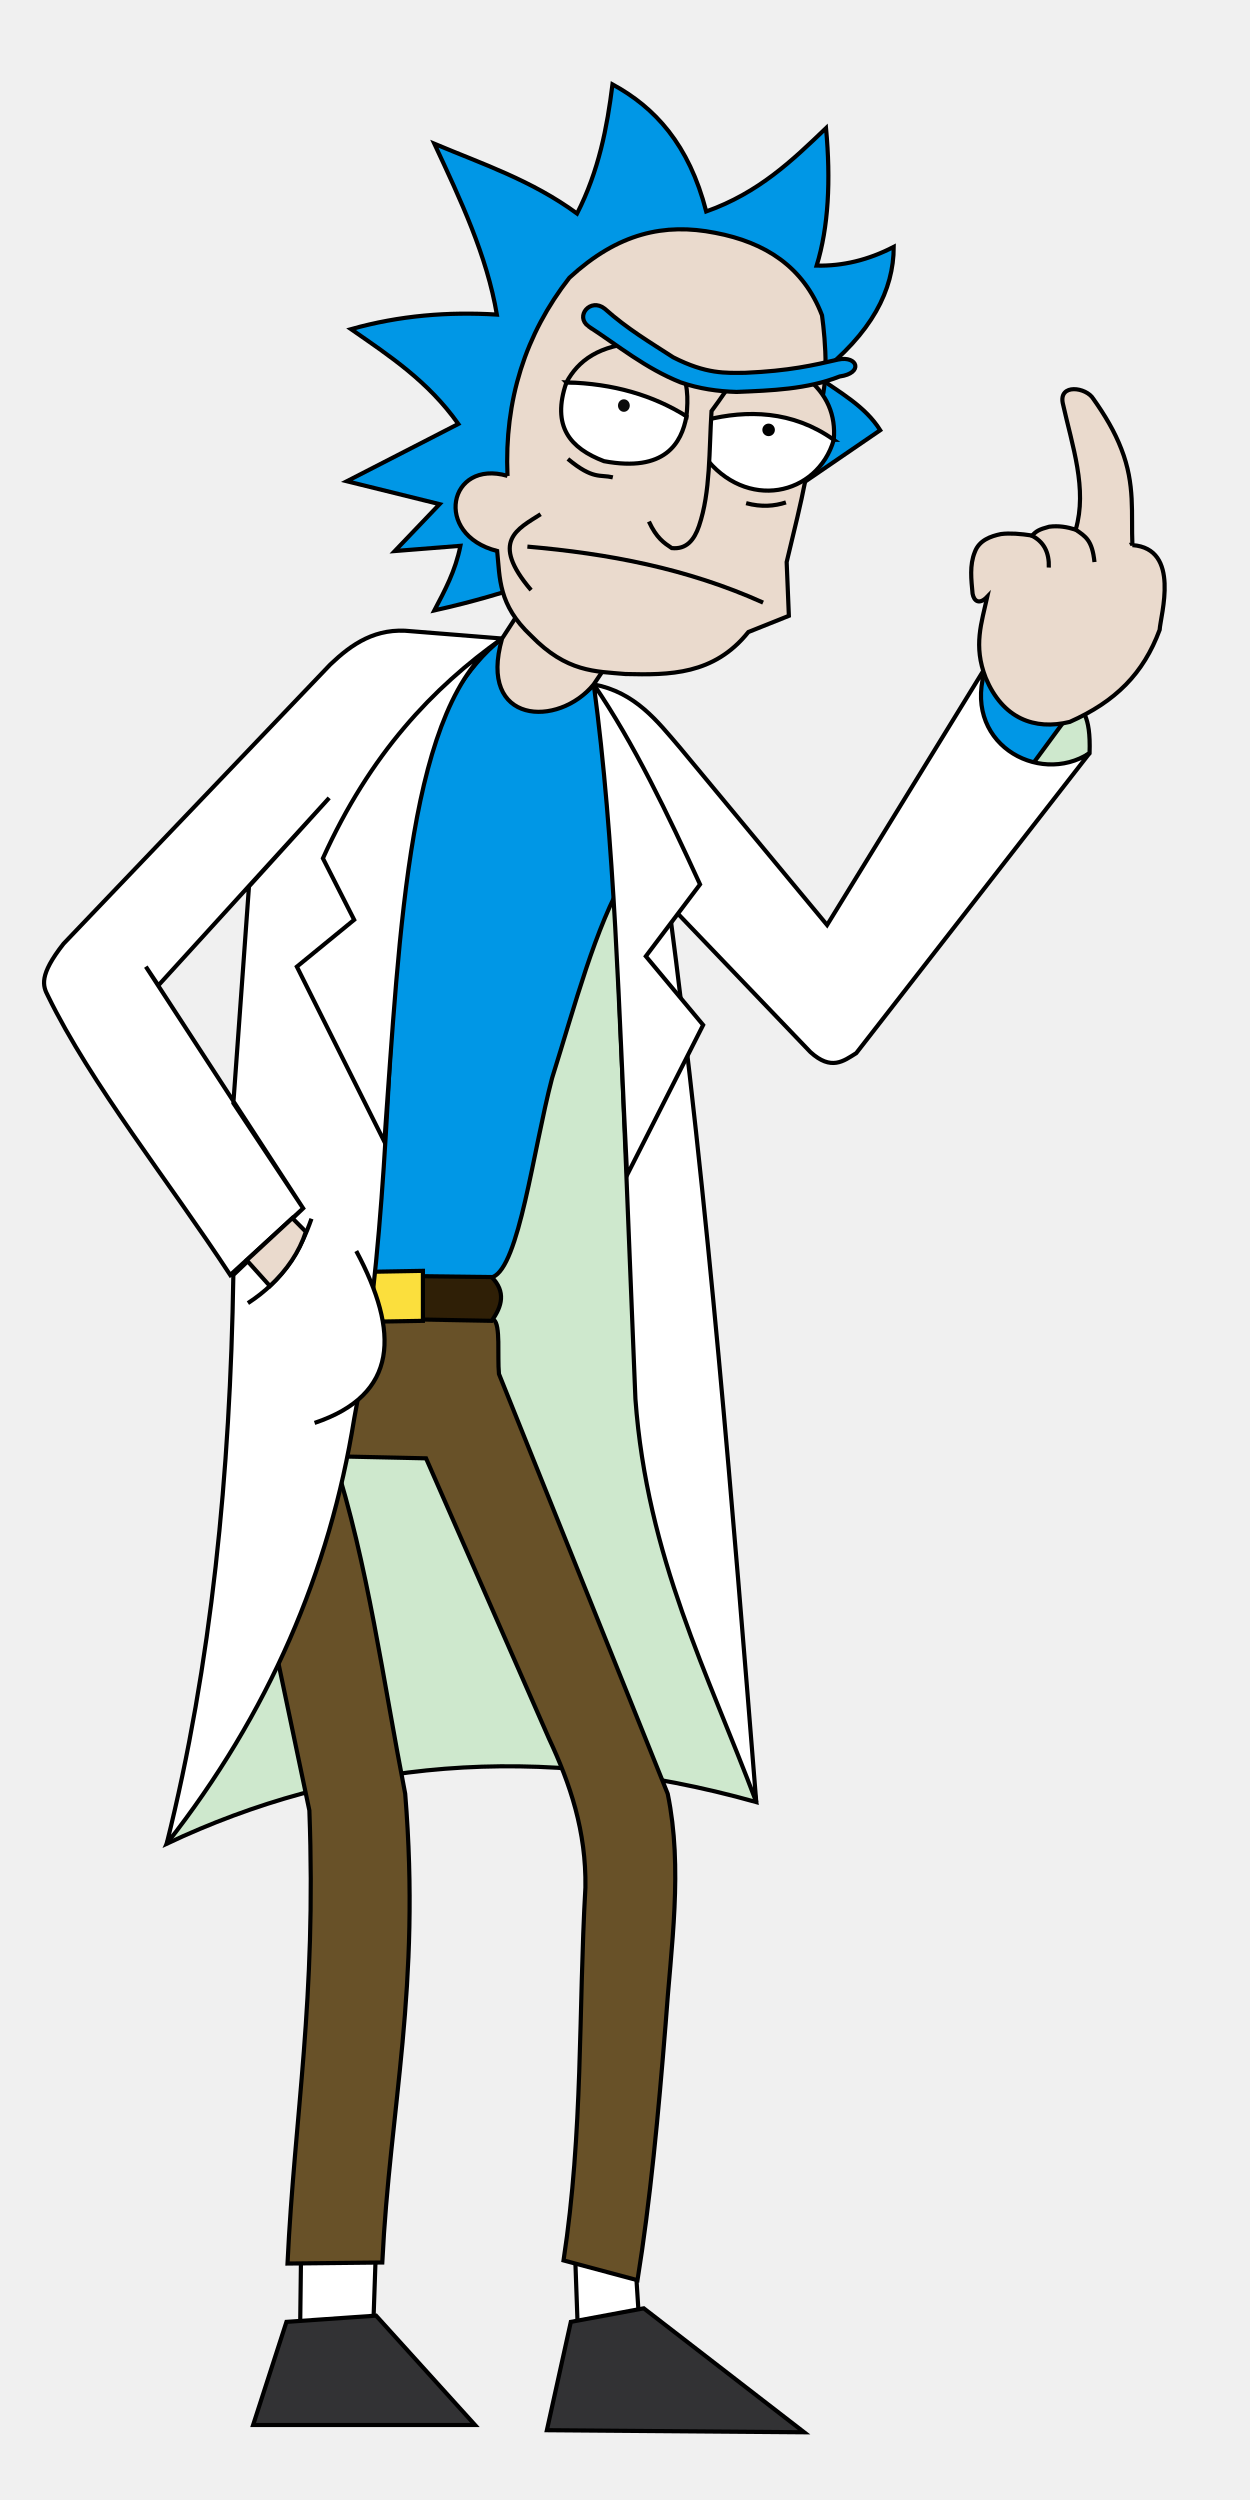
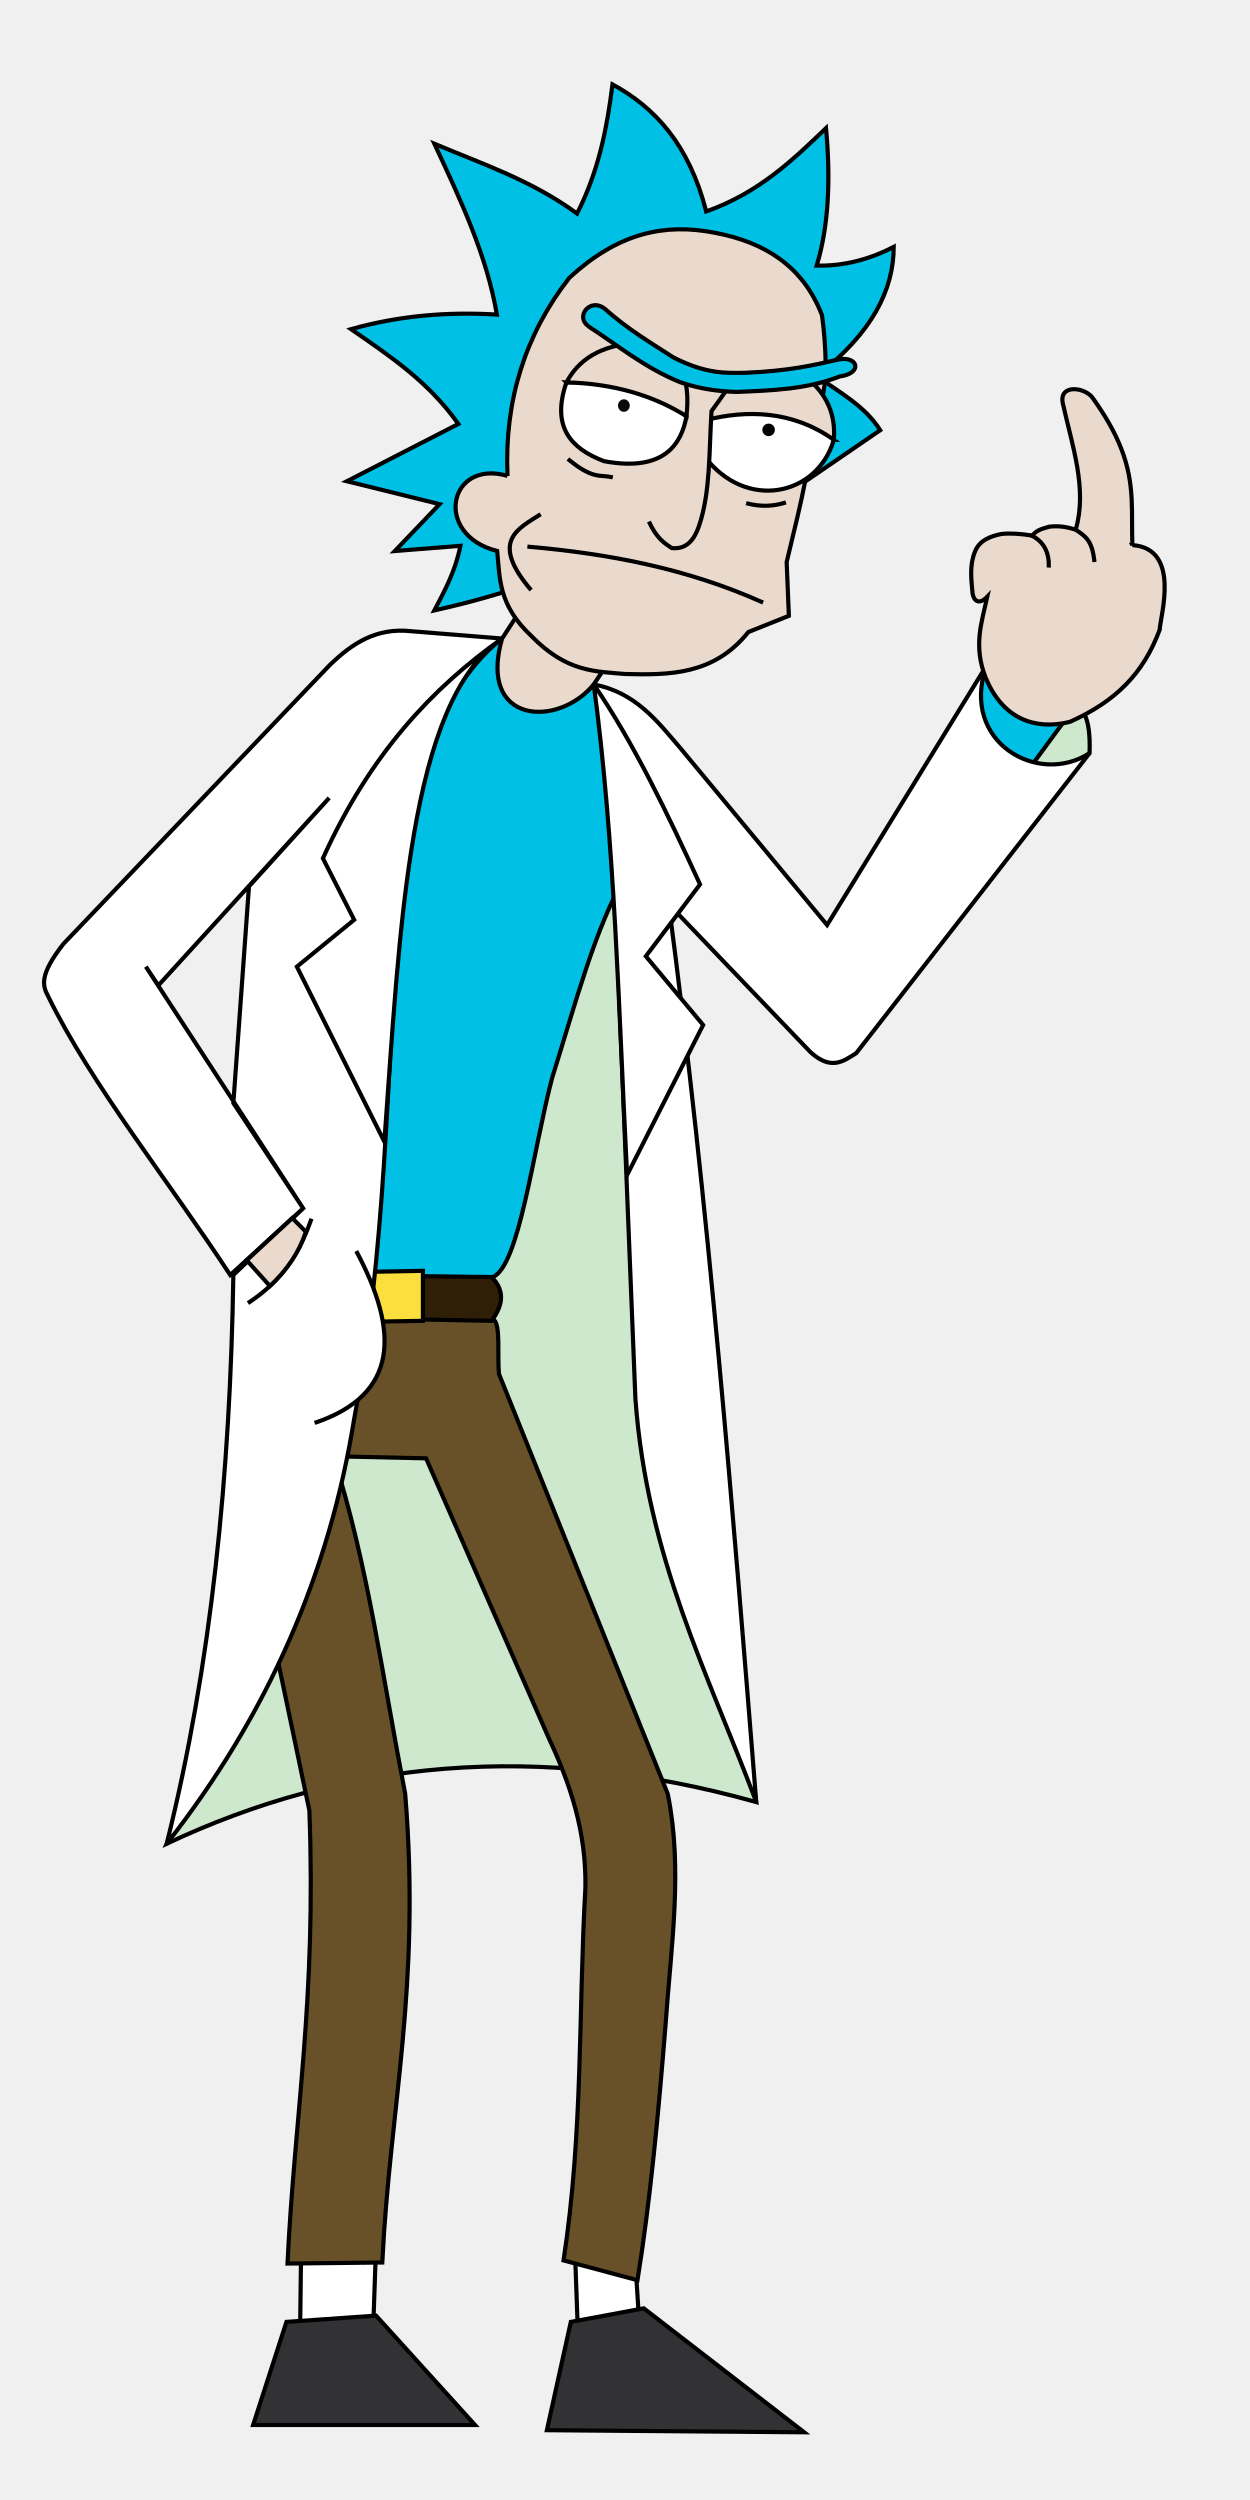
<svg xmlns="http://www.w3.org/2000/svg" width="300" height="600" viewBox="0 0 79.375 158.75" version="1.1" id="svg8">
  <defs id="defs2" />
  <g id="layer8" style="display:inline">
    <path style="fill:#cee8cd;fill-opacity:1;stroke:#000000;stroke-width:0.265px;stroke-linecap:butt;stroke-linejoin:miter;stroke-opacity:1" d="m 10.583,117.078 c 11.133,-5.258 23.484,-6.556 37.439,-2.646 L 42.399,81.822 41.54,51.395 18.653,53.777 16.007,91.81 14.155,108.942 Z" id="path3811" />
  </g>
  <g id="layer12" style="display:inline">
    <path style="fill:#cee8cd;fill-opacity:1;stroke:#000000;stroke-width:0.265px;stroke-linecap:butt;stroke-linejoin:miter;stroke-opacity:1" d="m 68.287,44.252 c 0.366,0.962 0.987,1.028 0.901,3.572 l -4.503,3.257 -2.853,-1.59 5.145,-5.753 z" id="path3833" />
  </g>
  <g id="layer2" style="display:inline">
-     <path style="fill:#0097e6;fill-opacity:1;stroke:#000000;stroke-width:0.265px;stroke-linecap:butt;stroke-linejoin:miter;stroke-opacity:1" d="m 50.866,30.758 5.027,-3.44 c -0.958,-1.534 -2.583,-2.4 -4.035,-3.44 3.533,-2.734 4.884,-5.468 4.895,-8.202 -1.632,0.848 -3.263,1.224 -4.895,1.191 0.752,-2.449 0.901,-5.4 0.595,-8.731 -2.138,2.048 -4.265,4.104 -7.607,5.292 -1.096,-4.269 -3.274,-6.614 -5.953,-8.07 -0.343,2.734 -0.859,5.468 -2.249,8.202 -2.893,-2.116 -6.003,-3.144 -9.062,-4.432 1.662,3.56 3.339,7.116 3.969,10.848 -3.087,-0.187 -6.174,0.056 -9.26,0.926 2.43,1.688 4.896,3.305 6.813,6.019 l -7.078,3.638 5.887,1.455 -2.844,2.977 4.167,-0.331 c -0.317,1.601 -0.994,2.843 -1.654,4.101 2.6,-0.573 4.351,-1.147 6.284,-1.72 z" id="path3785" />
-     <path style="fill:#0097e6;fill-opacity:1;stroke:#000000;stroke-width:0.265px;stroke-linecap:butt;stroke-linejoin:miter;stroke-opacity:1" d="m 62.64,42.267 c 2.066,1.719 3.752,2.553 5.292,3.043 l -3.307,4.498 -4.035,-3.572 z" id="path3787" />
-     <path style="fill:#0097e6;fill-opacity:1;stroke:#000000;stroke-width:0.265px;stroke-linecap:butt;stroke-linejoin:miter;stroke-opacity:1" d="m 31.882,40.547 c 0.485,6.042 3.91,4.824 5.887,2.91 l 2.977,6.35 -0.992,5.755 C 37.806,58.844 36.507,63.852 35.057,68.461 33.847,73.063 32.969,80.423 31.287,81.095 l -2.183,2.249 -7.276,-0.265 0.794,-33.602 5.027,-7.342 z" id="path3789" />
+     <path style="fill:#00c0e6;fill-opacity:1;stroke:#000000;stroke-width:0.265px;stroke-linecap:butt;stroke-linejoin:miter;stroke-opacity:1" d="m 50.866,30.758 5.027,-3.44 c -0.958,-1.534 -2.583,-2.4 -4.035,-3.44 3.533,-2.734 4.884,-5.468 4.895,-8.202 -1.632,0.848 -3.263,1.224 -4.895,1.191 0.752,-2.449 0.901,-5.4 0.595,-8.731 -2.138,2.048 -4.265,4.104 -7.607,5.292 -1.096,-4.269 -3.274,-6.614 -5.953,-8.07 -0.343,2.734 -0.859,5.468 -2.249,8.202 -2.893,-2.116 -6.003,-3.144 -9.062,-4.432 1.662,3.56 3.339,7.116 3.969,10.848 -3.087,-0.187 -6.174,0.056 -9.26,0.926 2.43,1.688 4.896,3.305 6.813,6.019 l -7.078,3.638 5.887,1.455 -2.844,2.977 4.167,-0.331 c -0.317,1.601 -0.994,2.843 -1.654,4.101 2.6,-0.573 4.351,-1.147 6.284,-1.72 z" id="path3785" />
+     <path style="fill:#00c0e6;fill-opacity:1;stroke:#000000;stroke-width:0.265px;stroke-linecap:butt;stroke-linejoin:miter;stroke-opacity:1" d="m 62.64,42.267 c 2.066,1.719 3.752,2.553 5.292,3.043 l -3.307,4.498 -4.035,-3.572 z" id="path3787" />
+     <path style="fill:#00c0e6;fill-opacity:1;stroke:#000000;stroke-width:0.265px;stroke-linecap:butt;stroke-linejoin:miter;stroke-opacity:1" d="m 31.882,40.547 c 0.485,6.042 3.91,4.824 5.887,2.91 l 2.977,6.35 -0.992,5.755 C 37.806,58.844 36.507,63.852 35.057,68.461 33.847,73.063 32.969,80.423 31.287,81.095 l -2.183,2.249 -7.276,-0.265 0.794,-33.602 5.027,-7.342 z" id="path3789" />
  </g>
  <g id="layer3" style="display:inline">
    <path style="fill:#ffffff;fill-opacity:1;stroke:#000000;stroke-width:0.265px;stroke-linecap:butt;stroke-linejoin:miter;stroke-opacity:1" d="m 19.116,143.206 -0.066,5.358 4.63,-0.198 0.198,-5.755 z" id="path3792" />
    <path style="fill:#ffffff;fill-opacity:1;stroke:#000000;stroke-width:0.265px;stroke-linecap:butt;stroke-linejoin:miter;stroke-opacity:1" d="m 36.513,143.007 0.198,5.49 3.903,-0.661 -0.265,-4.101 z" id="path3794" />
  </g>
  <g id="layer4" style="display:inline">
    <path style="fill:#323234;fill-opacity:1;stroke:#000000;stroke-width:0.265px;stroke-linecap:butt;stroke-linejoin:miter;stroke-opacity:1" d="m 18.19,147.439 5.689,-0.397 6.284,6.945 H 16.073 Z" id="path3797" />
    <path style="fill:#323234;fill-opacity:1;stroke:#000000;stroke-width:0.265px;stroke-linecap:butt;stroke-linejoin:miter;stroke-opacity:1" d="m 36.248,147.439 -1.521,6.879 16.338,0.132 -10.186,-7.871 z" id="path3799" />
  </g>
  <g id="layer5" style="display:inline">
    <path style="fill:#685128;fill-opacity:1;stroke:#000000;stroke-width:0.265px;stroke-linecap:butt;stroke-linejoin:miter;stroke-opacity:1" d="m 17.462,104.577 2.183,10.385 c 0.449,12.098 -0.926,19.182 -1.389,28.773 l 6.019,-0.066 c 0.485,-9.922 2.46,-17.422 1.455,-29.766 C 24.325,106.713 23.371,99.342 21.167,92.472 l 5.887,0.132 7.805,17.793 c 1.344,2.867 2.372,5.892 2.315,9.459 -0.449,7.888 -0.136,15.471 -1.389,23.68 l 4.696,1.257 c 0.806,-5.002 1.329,-10.571 1.786,-16.272 0.341,-4.91 1.114,-9.874 0.132,-14.618 L 31.684,87.246 c -0.109,-1.151 0.113,-3.127 -0.331,-3.44 L 16.404,82.418 Z" id="path3802" />
  </g>
  <g id="layer6" style="display:inline">
    <path style="fill:#2f1f06;fill-opacity:1;stroke:#000000;stroke-width:0.265px;stroke-linecap:butt;stroke-linejoin:miter;stroke-opacity:1" d="m 31.221,81.095 c 0.911,0.926 0.669,1.852 0,2.778 L 20.704,83.674 v -2.712 z" id="path3805" />
  </g>
  <g id="layer7" style="display:inline">
    <path style="fill:#fbdf3d;fill-opacity:1;stroke:#000000;stroke-width:0.265px;stroke-linecap:butt;stroke-linejoin:miter;stroke-opacity:1" d="m 23.283,80.764 3.572,-0.066 v 3.175 l -3.77,0.066 z" id="path3808" />
  </g>
  <g id="layer9" style="display:inline">
    <path style="fill:#ffffff;fill-opacity:1;stroke:#000000;stroke-width:0.265px;stroke-linecap:butt;stroke-linejoin:miter;stroke-opacity:1" d="M 48.022,114.432 C 46.508,95.596 45.01,76.767 42.466,57.415 l 8.996,9.393 c 1.324,1.202 2.099,0.574 2.91,0.066 l 14.817,-19.05 c -3.256,2.131 -8.265,-0.7 -6.548,-5.556 L 52.52,58.738 43.193,47.493 c -1.466,-1.709 -2.83,-3.52 -5.49,-4.035 0.731,3.109 0.979,6.218 1.191,9.327 l 1.455,36.049 c 0.739,10.091 4.634,17.478 7.673,25.598 z" id="path3814" />
    <path style="fill:#ffffff;fill-opacity:1;stroke:#000000;stroke-width:0.265px;stroke-linecap:butt;stroke-linejoin:miter;stroke-opacity:1" d="m 31.882,40.547 -5.755,-0.463 c -2.252,-0.253 -3.78,0.798 -5.159,2.117 L 4.035,59.928 c -1.575,2.007 -1.318,2.682 -0.992,3.307 2.718,5.583 7.707,11.815 11.576,17.727 l 4.63,-4.233 -9.988,-15.346 0.794,1.191 10.848,-11.906 -5.093,5.622 -0.992,13.758 4.432,6.681 -4.432,4.233 c -0.198,12.605 -1.393,24.744 -4.233,36.116 6.493,-8.275 10.352,-17.302 11.906,-26.987 1.985,-10.473 2.095,-21.415 2.778,-32.213 0.422,-5.731 1.289,-10.854 3.638,-13.957 0.856,-1.261 1.772,-2.462 2.977,-3.373 z" id="path3816" />
  </g>
  <g id="layer10" style="display:inline">
    <path style="fill:none;stroke:#000000;stroke-width:0.265px;stroke-linecap:butt;stroke-linejoin:miter;stroke-opacity:1" d="m 15.743,82.748 c 2.276,-1.475 3.335,-3.357 4.035,-5.358" id="path3819" />
    <path style="fill:#ffffff;fill-opacity:1;stroke:#000000;stroke-width:0.265px;stroke-linecap:butt;stroke-linejoin:miter;stroke-opacity:1" d="m 22.622,79.441 c 2.746,5.136 2.704,9.121 -2.646,10.914" id="path3821" />
    <path style="fill:#ffffff;fill-opacity:1;stroke:#000000;stroke-width:0.265px;stroke-linecap:butt;stroke-linejoin:miter;stroke-opacity:1" d="m 31.882,40.547 c -4.405,3.121 -8.378,7.32 -11.377,13.957 l 1.984,3.903 -3.638,2.977 5.556,11.112 C 25.405,58.961 25.941,44.536 31.882,40.547 Z" id="path3823" />
    <path style="fill:#ffffff;fill-opacity:1;stroke:#000000;stroke-width:0.265px;stroke-linecap:butt;stroke-linejoin:miter;stroke-opacity:1" d="m 37.703,43.458 c 1.357,10.124 1.579,20.702 2.117,31.155 l 4.829,-9.525 -3.638,-4.366 3.44,-4.564 C 42.391,51.671 40.283,47.25 37.703,43.458 Z" id="path3825" />
  </g>
  <g id="layer11" style="display:inline">
    <path style="fill:#eadacd;fill-opacity:1;stroke:#000000;stroke-width:0.265px;stroke-linecap:butt;stroke-linejoin:miter;stroke-opacity:1" d="m 18.562,77.349 0.86,0.868 c -0.419,1.295 -1.204,2.439 -2.282,3.448 l -1.472,-1.637 z" id="path3828" />
    <path style="fill:#eadacd;fill-opacity:1;stroke:#000000;stroke-width:0.265px;stroke-linecap:butt;stroke-linejoin:miter;stroke-opacity:1" d="m 31.882,40.547 c -1.568,5.471 3.582,5.672 5.821,2.91 l 1.539,-2.293 -5.426,-3.601 z" id="path3830" />
  </g>
  <g id="layer13" style="display:inline">
    <path style="fill:#eadacd;fill-opacity:1;stroke:#000000;stroke-width:0.265px;stroke-linecap:butt;stroke-linejoin:miter;stroke-opacity:1" d="m 71.907,34.614 c 3.095,0.221 1.779,4.475 1.731,5.379 -1.031,2.786 -2.806,4.556 -5.706,5.847 -2.243,0.55 -4.265,-0.213 -5.343,-2.803 -0.797,-2.04 -0.256,-3.49 0.105,-5.148 -0.512,0.538 -0.846,0.284 -0.935,-0.187 -0.083,-0.899 -0.199,-1.804 0.14,-2.643 0.272,-0.757 1.02,-1.012 1.66,-1.146 0.558,-0.073 1.243,-0.019 1.988,0.094 0.234,-0.265 0.419,-0.389 1.076,-0.561 0.616,-0.077 1.13,0.018 1.684,0.187 0.755,-2.584 -0.219,-5.319 -0.819,-8.021 -0.266,-1.272 1.489,-1.032 1.941,-0.281 0.731,1.033 1.358,2.086 1.777,3.181 0.89,2.269 0.616,4.122 0.702,6.104 z" id="path3836" />
  </g>
  <g id="layer14" style="display:inline">
    <path style="fill:none;stroke:#000000;stroke-width:0.265px;stroke-linecap:butt;stroke-linejoin:miter;stroke-opacity:1" d="m 65.453,33.982 c 0.837,0.393 1.182,1.103 1.146,2.058" id="path3839" />
    <path style="fill:none;stroke:#000000;stroke-width:0.265px;stroke-linecap:butt;stroke-linejoin:miter;stroke-opacity:1" d="m 68.306,33.632 c 0.624,0.438 1.049,0.655 1.193,2.058" id="path3841" />
  </g>
  <g id="layer15" style="display:inline">
    <path style="fill:#eadacd;fill-opacity:1;stroke:#000000;stroke-width:0.265px;stroke-linecap:butt;stroke-linejoin:miter;stroke-opacity:1" d="m 32.226,30.22 c -0.21,-4.81 1.146,-9.018 3.929,-12.582 3.097,-2.849 6.04,-3.489 9.261,-2.853 3.176,0.602 5.599,2.145 6.782,5.238 0.212,1.583 0.512,4.796 -0.374,6.314 l -0.702,4.256 c -0.275,1.422 -0.631,2.857 -1.169,5.098 l 0.14,3.414 -2.572,1.029 c -2.184,2.734 -5.018,2.735 -7.811,2.666 -1.907,-0.17 -3.72,-0.102 -5.987,-2.432 -2.091,-1.965 -1.976,-3.654 -2.152,-5.379 -4.09,-1.037 -3.088,-5.854 0.655,-4.771 z" id="path3844" />
  </g>
  <g id="layer16" style="display:inline">
    <path style="fill:none;stroke:#000000;stroke-width:0.265px;stroke-linecap:butt;stroke-linejoin:miter;stroke-opacity:1" d="m 33.489,34.71 c 5.095,0.443 10.12,1.373 14.967,3.555" id="path3847" />
    <path style="fill:none;stroke:#000000;stroke-width:0.265px;stroke-linecap:butt;stroke-linejoin:miter;stroke-opacity:1" d="m 34.331,32.652 c -1.457,0.942 -3.254,1.703 -0.608,4.818" id="path3849" />
    <path style="fill:none;stroke:#000000;stroke-width:0.265px;stroke-linecap:butt;stroke-linejoin:miter;stroke-opacity:1" d="m 47.38,31.951 c 0.981,0.262 1.794,0.189 2.526,-0.047" id="path3852" />
    <path style="fill:none;stroke:#000000;stroke-width:0.265px;stroke-linecap:butt;stroke-linejoin:miter;stroke-opacity:1" d="m 36.061,29.144 c 1.616,1.339 2.036,0.971 2.853,1.169" id="path3854" />
  </g>
  <g id="layer17" style="display:inline">
    <path style="fill:#ffffff;fill-opacity:1;stroke:#000000;stroke-width:0.265px;stroke-linecap:butt;stroke-linejoin:miter;stroke-opacity:1" d="m 44.714,28.957 c 2.643,3.527 7.196,2.538 8.232,-1.029 -1.677,-3.217 -6.457,-3.571 -8.092,-1.263 z" id="path3856" />
  </g>
  <g id="layer18" style="display:inline">
    <path style="fill:#eadacd;fill-opacity:1;stroke:#000000;stroke-width:0.265px;stroke-linecap:butt;stroke-linejoin:miter;stroke-opacity:1" d="m 52.946,27.928 c 0.131,-1.566 -0.412,-2.908 -1.777,-3.976 l -6.08,0.047 -0.234,2.666 c 2.545,-0.634 5.461,-0.618 8.092,1.263 z" id="path3859" />
    <circle style="fill:#000000;fill-opacity:1;stroke-width:0.265" id="path3863" cx="48.807" cy="27.297" r="0.398" />
  </g>
  <g id="layer19" style="display:inline">
    <g id="layer20">
      <path style="display:inline;fill:#eadacd;fill-opacity:1;stroke:none;stroke-width:0.265px;stroke-linecap:butt;stroke-linejoin:miter;stroke-opacity:1" d="m 46.492,24.233 -1.31,1.871 -0.468,2.853 c 0,0 -0.982,-0.748 -0.982,-1.356 0,-0.608 1.356,-3.601 1.356,-3.601 z" id="path5852" />
    </g>
    <path style="fill:#eadacd;fill-opacity:1;stroke:#000000;stroke-width:0.265px;stroke-linecap:butt;stroke-linejoin:miter;stroke-opacity:1" d="m 46.492,24.233 c 0,0 -0.745,1.117 -1.31,1.871 -0.159,2.496 -0.061,5.145 -0.795,7.296 -0.308,0.898 -0.802,1.499 -1.731,1.403 -0.483,-0.322 -0.967,-0.633 -1.45,-1.684" id="path3866" />
  </g>
  <g id="layer21" style="display:inline">
    <path style="fill:#ffffff;fill-opacity:1;stroke:#000000;stroke-width:0.265px;stroke-linecap:butt;stroke-linejoin:miter;stroke-opacity:1" d="m 35.968,24.28 c 2.5,0.029 4.538,-0.926 7.624,2.152 -0.313,1.714 -1.366,3.572 -5.238,2.853 -2.139,-0.818 -3.351,-2.199 -2.385,-5.005 z" id="path6686" />
  </g>
  <g id="layer22" style="display:inline">
    <path style="fill:#eadacd;fill-opacity:1;stroke:#000000;stroke-width:0.265px;stroke-linecap:butt;stroke-linejoin:miter;stroke-opacity:1" d="m 35.968,24.28 c 2.989,0.079 5.509,0.823 7.624,2.152 0.11,-1.123 0.115,-2.228 -0.514,-3.227 l -2.432,-1.45 c -2.611,0.141 -3.931,1.142 -4.677,2.526 z" id="path6689" />
  </g>
  <g id="layer23" style="display:inline">
    <ellipse style="fill:#0b0a0a;fill-opacity:1;stroke:none;stroke-width:0.265" id="path6694" cx="39.616" cy="25.753" rx="0.374" ry="0.398" />
  </g>
  <g id="layer24">
-     <path style="fill:#0097e6;fill-opacity:1;stroke:#000000;stroke-width:0.265px;stroke-linecap:butt;stroke-linejoin:miter;stroke-opacity:1" d="m 37.371,20.725 c 1.897,1.237 3.61,2.658 5.847,3.555 1.185,0.409 2.37,0.573 3.555,0.608 2.222,-0.094 4.448,-0.16 6.548,-0.982 1.517,-0.208 1.149,-1.336 -0.094,-1.076 -1.561,0.361 -3.116,0.724 -5.893,0.842 -1.262,0.014 -2.475,0.092 -4.584,-0.982 -1.45,-0.942 -2.9,-1.791 -4.35,-3.087 -0.9,-0.721 -1.917,0.476 -1.029,1.123 z" id="path6697" />
+     <path style="fill:#00c0e6;fill-opacity:1;stroke:#000000;stroke-width:0.265px;stroke-linecap:butt;stroke-linejoin:miter;stroke-opacity:1" d="m 37.371,20.725 c 1.897,1.237 3.61,2.658 5.847,3.555 1.185,0.409 2.37,0.573 3.555,0.608 2.222,-0.094 4.448,-0.16 6.548,-0.982 1.517,-0.208 1.149,-1.336 -0.094,-1.076 -1.561,0.361 -3.116,0.724 -5.893,0.842 -1.262,0.014 -2.475,0.092 -4.584,-0.982 -1.45,-0.942 -2.9,-1.791 -4.35,-3.087 -0.9,-0.721 -1.917,0.476 -1.029,1.123 z" id="path6697" />
  </g>
</svg>
